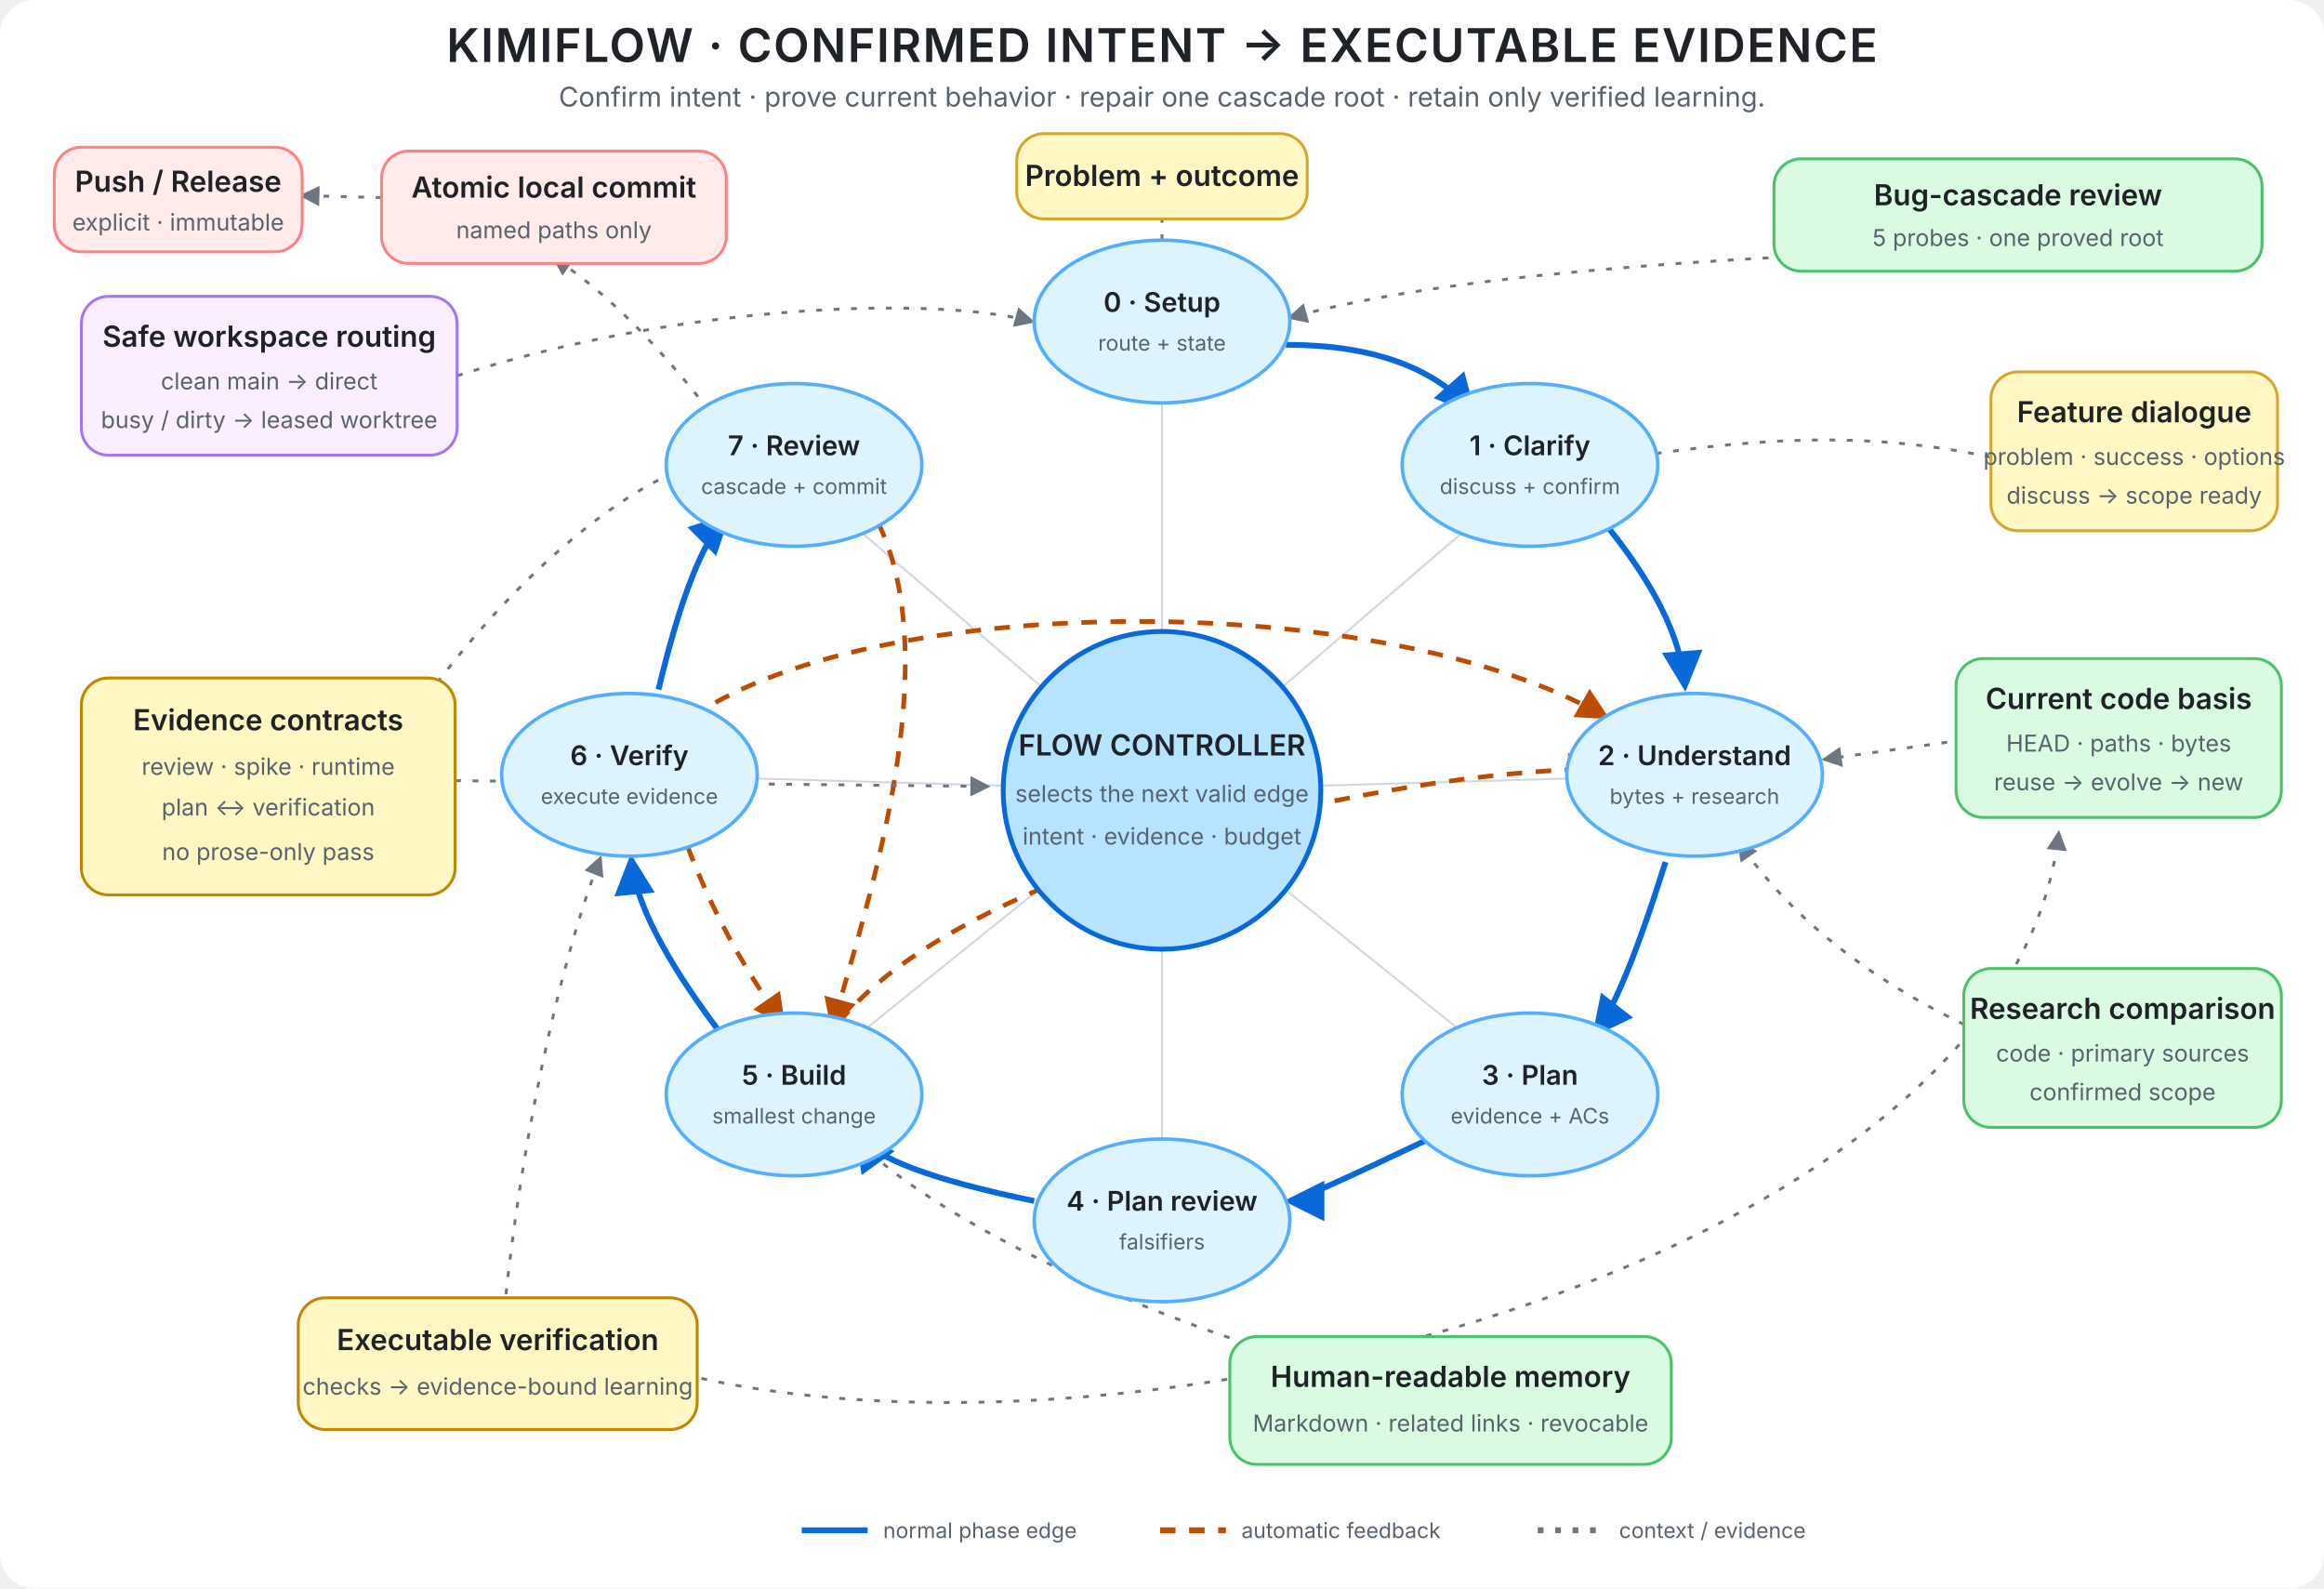
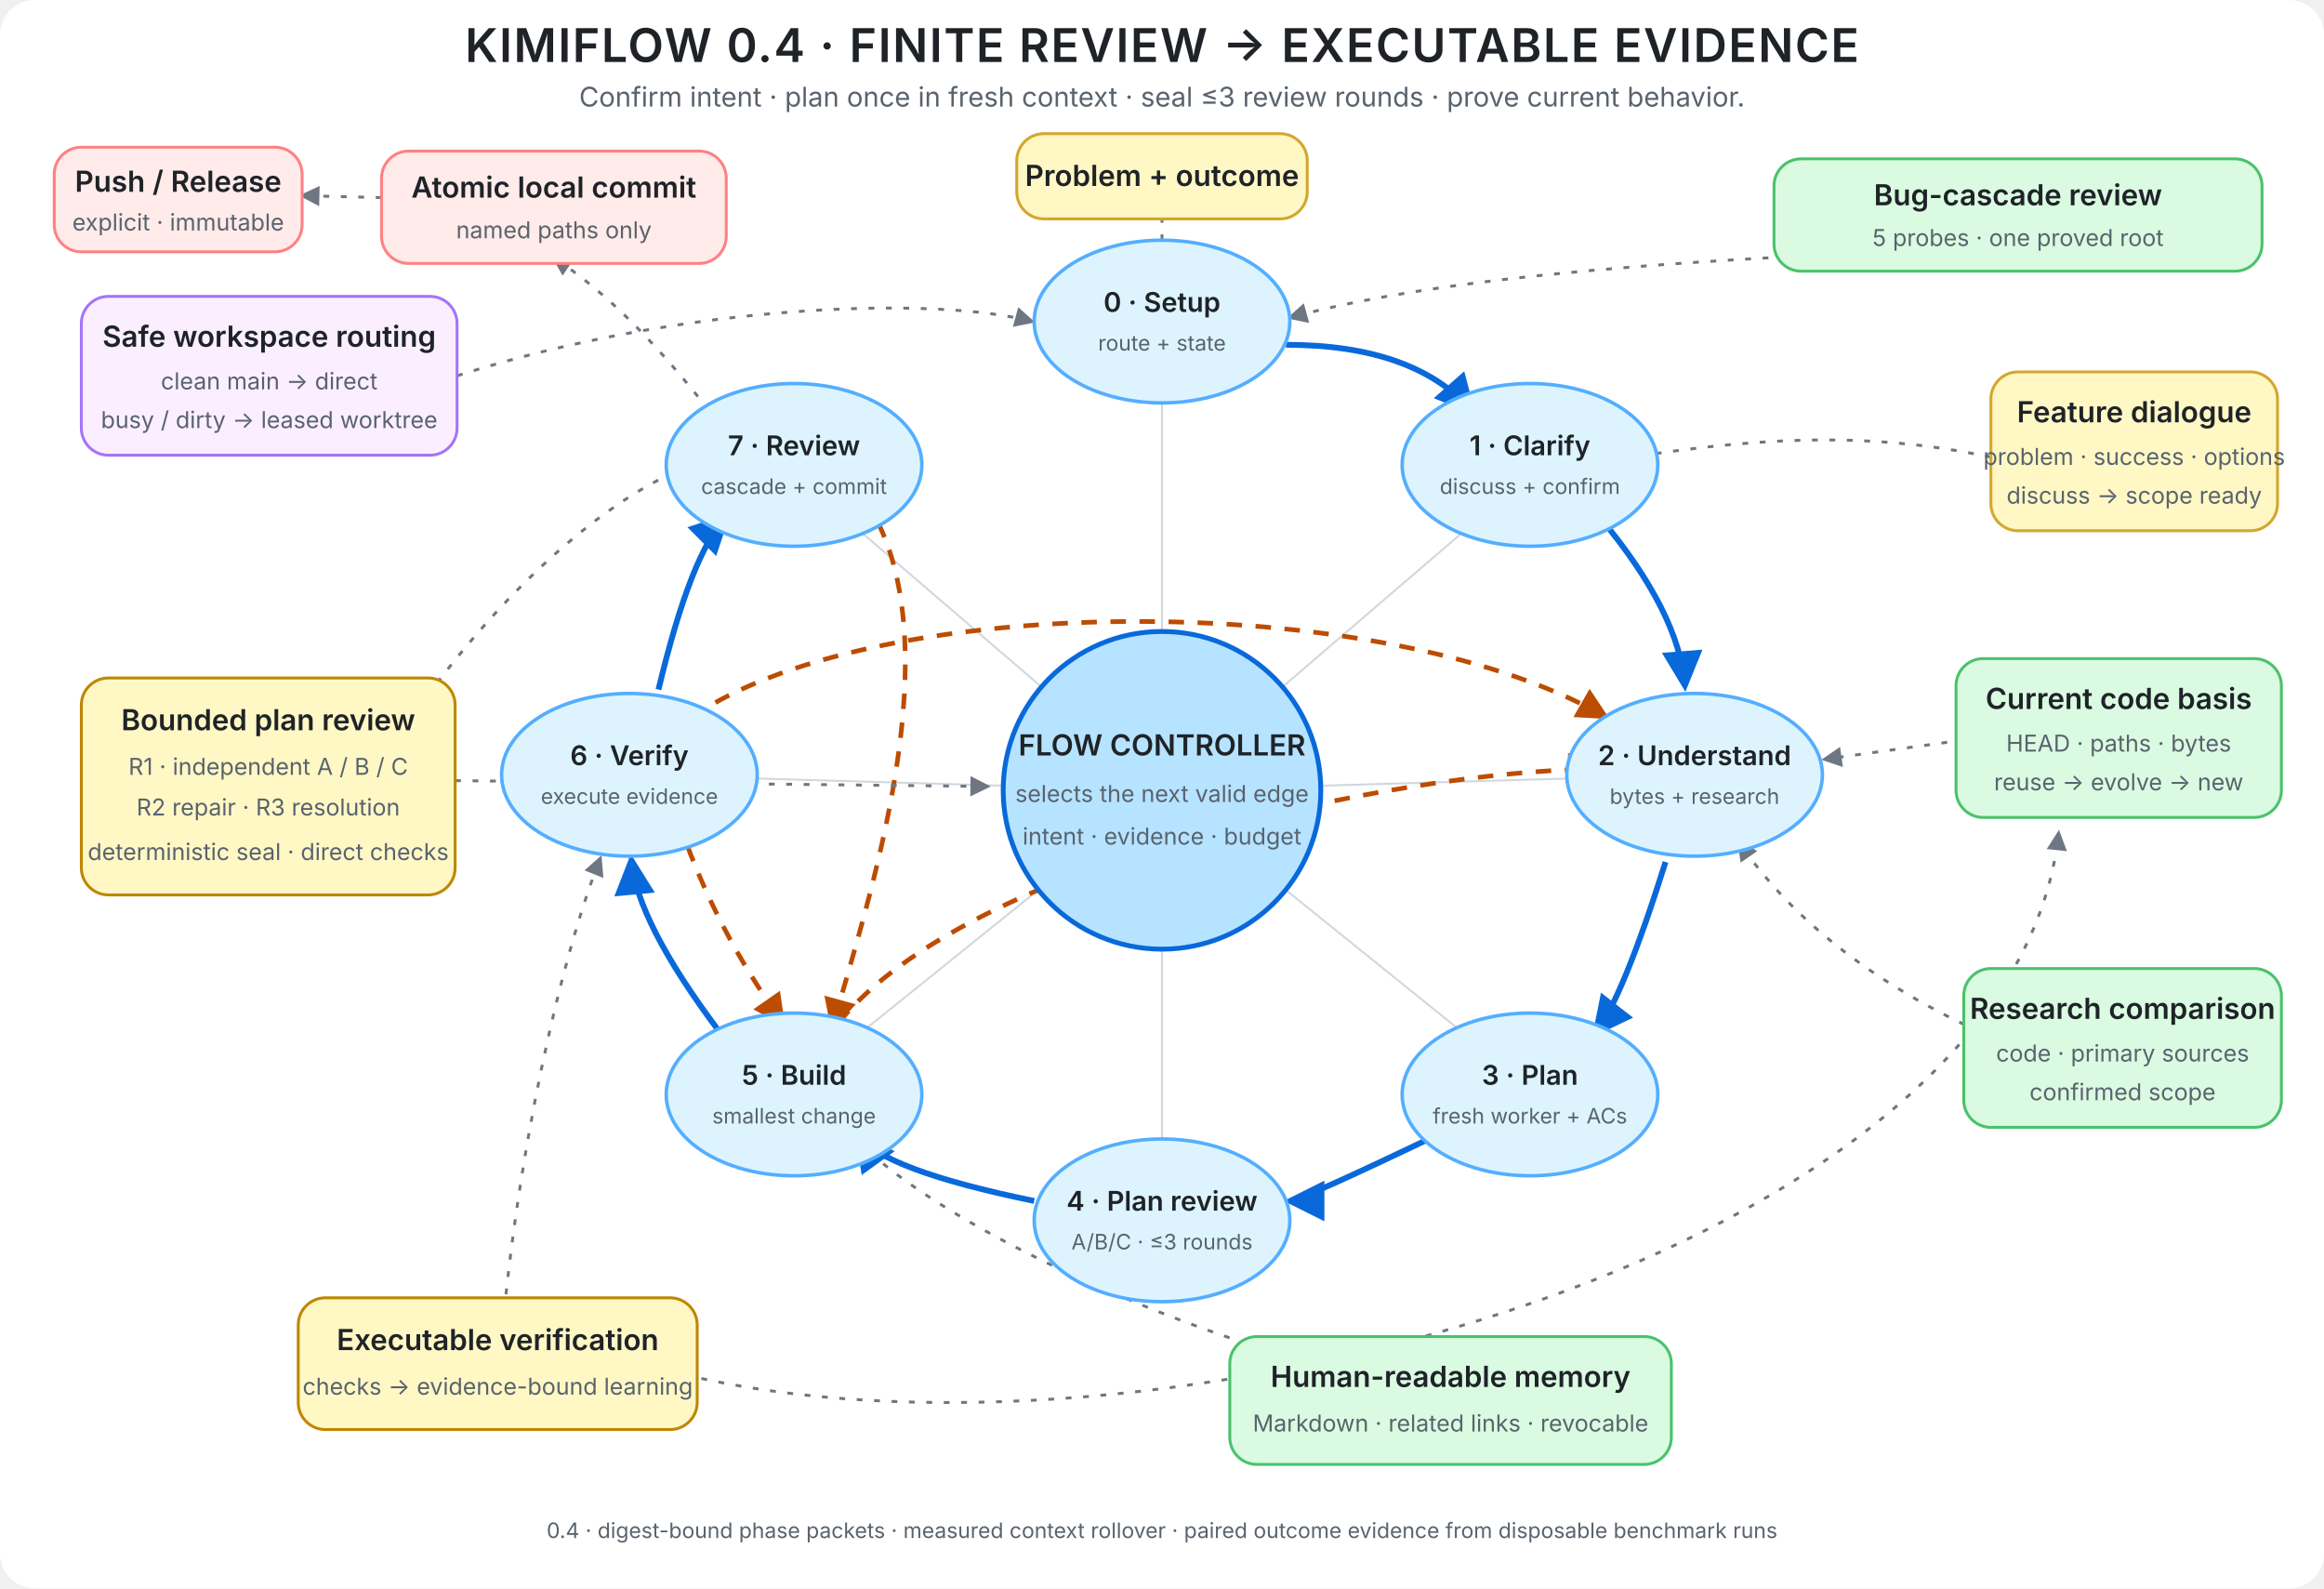
<svg xmlns="http://www.w3.org/2000/svg" width="1200" height="820" viewBox="0 0 1200 820" role="img" aria-labelledby="title desc">
  <style>
    text { font-family: -apple-system, BlinkMacSystemFont, "Segoe UI", sans-serif; fill: #1f2328; }
    .title { font-size: 24px; font-weight: 600; letter-spacing: .8px; }
    .subtitle { font-size: 14px; fill: #59636e; }
    .node-title { font-size: 15px; font-weight: 600; }
    .node-sub { font-size: 12px; fill: #59636e; }
    .phase-label { font-size: 14px; font-weight: 600; }
    .phase-sub { font-size: 11px; fill: #59636e; }
    .edge-label { font-size: 11px; fill: #59636e; }
    .background { fill: #ffffff; }
    .node { fill: #f6f8fa; stroke: #d0d7de; stroke-width: 1.5; }
    .phase { fill: #ddf4ff; stroke: #54aeff; stroke-width: 1.8; }
    .controller { fill: #b6e3ff; stroke: #0969da; stroke-width: 2.5; }
    .user { fill: #fff8c5; stroke: #d4a72c; }
    .workspace { fill: #fbefff; stroke: #a475f9; }
    .intelligence { fill: #dafbe1; stroke: #4ac26b; }
    .evidence { fill: #fff8c5; stroke: #bf8700; }
    .output { fill: #ffebe9; stroke: #ff8182; }
    .spoke { fill: none; stroke: #d0d7de; stroke-width: 1; }
    .sequence { fill: none; stroke: #0969da; stroke-width: 3; marker-end: url(#arrow-blue); }
    .feedback { fill: none; stroke: #bc4c00; stroke-width: 2.4; stroke-dasharray: 8 7; marker-end: url(#arrow-orange); }
    .context { fill: none; stroke: #6e7781; stroke-width: 1.5; stroke-dasharray: 3 6; marker-end: url(#arrow-gray); }
    .legend-line { fill: none; stroke-width: 3; }
    @media (prefers-color-scheme: dark) {
      .background { fill: #0d1117; }
      text { fill: #f0f6fc; }
      .subtitle, .node-sub, .phase-sub, .edge-label { fill: #9198a1; }
      .node { fill: #161b22; stroke: #3d444d; }
      .phase { fill: #0d2847; stroke: #2f81f7; }
      .controller { fill: #0d419d; stroke: #58a6ff; }
      .user, .evidence { fill: #341a00; stroke: #d29922; }
      .workspace { fill: #2a1b3d; stroke: #a371f7; }
      .intelligence { fill: #12261e; stroke: #3fb950; }
      .output { fill: #3b1219; stroke: #f85149; }
      .spoke { stroke: #30363d; }
      .sequence { stroke: #58a6ff; }
      .feedback { stroke: #f0883e; }
      .context { stroke: #8b949e; }
    }
  </style>
  <defs>
    <marker id="arrow-blue" viewBox="0 0 10 10" refX="8.5" refY="5" markerWidth="7" markerHeight="7" orient="auto">
      <path d="M0 0L10 5L0 10Z" fill="#0969da" />
    </marker>
    <marker id="arrow-orange" viewBox="0 0 10 10" refX="8.5" refY="5" markerWidth="7" markerHeight="7" orient="auto">
      <path d="M0 0L10 5L0 10Z" fill="#bc4c00" />
    </marker>
    <marker id="arrow-gray" viewBox="0 0 10 10" refX="8.5" refY="5" markerWidth="7" markerHeight="7" orient="auto">
      <path d="M0 0L10 5L0 10Z" fill="#6e7781" />
    </marker>
  </defs>
  <rect class="background" width="1200" height="820" rx="18" />
-   <text class="title" x="600" y="32" text-anchor="middle">KIMIFLOW · CONFIRMED INTENT → EXECUTABLE EVIDENCE</text>
-   <text class="subtitle" x="600" y="55" text-anchor="middle">Confirm intent · prove current behavior · repair one cascade root · retain only verified learning.</text>
+   <text class="title" x="600" y="32" text-anchor="middle">KIMIFLOW 0.4 · FINITE REVIEW → EXECUTABLE EVIDENCE</text>
+   <text class="subtitle" x="600" y="55" text-anchor="middle">Confirm intent · plan once in fresh context · seal ≤3 review rounds · prove current behavior.</text>
  <g aria-hidden="true">
    <path class="spoke" d="M600 408L600 190" />
    <path class="spoke" d="M600 408L790 245" />
    <path class="spoke" d="M600 408L875 400" />
    <path class="spoke" d="M600 408L795 565" />
    <path class="spoke" d="M600 408L600 630" />
    <path class="spoke" d="M600 408L405 565" />
    <path class="spoke" d="M600 408L325 400" />
    <path class="spoke" d="M600 408L410 245" />
    <path class="sequence" d="M664 178Q730 178 760 212" />
    <path class="sequence" d="M826 267Q867 316 870 354" />
    <path class="sequence" d="M860 445Q838 515 824 533" />
    <path class="sequence" d="M744 585Q671 620 666 620" />
    <path class="sequence" d="M534 620Q456 604 443 586" />
    <path class="sequence" d="M371 532Q329 476 326 444" />
    <path class="sequence" d="M340 356Q357 285 375 267" />
    <path class="feedback" d="M433 528C500 445 720 398 824 397" />
    <path class="feedback" d="M345 380C425 306 707 300 829 370" />
    <path class="feedback" d="M446 257C495 329 447 468 430 530" />
    <path class="feedback" d="M350 423C367 473 388 505 404 528" />
    <path class="context" d="M600 112L600 142" />
    <path class="context" d="M1030 128C880 133 746 142 666 164" />
    <path class="context" d="M236 194C355 156 485 153 533 166" />
    <path class="context" d="M1028 236C962 222 903 226 830 238" />
    <path class="context" d="M1050 377L942 392" />
    <path class="context" d="M1039 540C954 505 916 461 898 435" />
    <path class="context" d="M748 720C628 700 487 635 442 588" />
    <path class="context" d="M258 704C266 597 290 493 310 443" />
    <path class="context" d="M336 705C570 773 1039 654 1063 430" />
    <path class="context" d="M235 403L510 406" />
    <path class="context" d="M215 367C270 290 331 245 366 238" />
    <path class="context" d="M377 226C340 177 313 151 286 133" />
    <path class="context" d="M197 102L156 101" />
  </g>
  <g>
    <rect class="node output" x="28" y="76" width="128" height="54" rx="14" />
    <text class="node-title" x="92" y="99" text-anchor="middle">Push / Release</text>
    <text class="node-sub" x="92" y="119" text-anchor="middle">explicit · immutable</text>
    <rect class="node output" x="197" y="78" width="178" height="58" rx="14" />
    <text class="node-title" x="286" y="102" text-anchor="middle">Atomic local commit</text>
    <text class="node-sub" x="286" y="123" text-anchor="middle">named paths only</text>
    <rect class="node user" x="525" y="69" width="150" height="44" rx="14" />
    <text class="node-title" x="600" y="96" text-anchor="middle">Problem + outcome</text>
    <rect class="node intelligence" x="916" y="82" width="252" height="58" rx="14" />
    <text class="node-title" x="1042" y="106" text-anchor="middle">Bug-cascade review</text>
    <text class="node-sub" x="1042" y="127" text-anchor="middle">5 probes · one proved root</text>
    <rect class="node workspace" x="42" y="153" width="194" height="82" rx="14" />
    <text class="node-title" x="139" y="179" text-anchor="middle">Safe workspace routing</text>
    <text class="node-sub" x="139" y="201" text-anchor="middle">clean main → direct</text>
    <text class="node-sub" x="139" y="221" text-anchor="middle">busy / dirty → leased worktree</text>
    <rect class="node user" x="1028" y="192" width="148" height="82" rx="14" />
    <text class="node-title" x="1102" y="218" text-anchor="middle">Feature dialogue</text>
    <text class="node-sub" x="1102" y="240" text-anchor="middle">problem · success · options</text>
    <text class="node-sub" x="1102" y="260" text-anchor="middle">discuss → scope ready</text>
    <rect class="node intelligence" x="1010" y="340" width="168" height="82" rx="14" />
    <text class="node-title" x="1094" y="366" text-anchor="middle">Current code basis</text>
    <text class="node-sub" x="1094" y="388" text-anchor="middle">HEAD · paths · bytes</text>
    <text class="node-sub" x="1094" y="408" text-anchor="middle">reuse → evolve → new</text>
    <rect class="node intelligence" x="1014" y="500" width="164" height="82" rx="14" />
    <text class="node-title" x="1096" y="526" text-anchor="middle">Research comparison</text>
    <text class="node-sub" x="1096" y="548" text-anchor="middle">code · primary sources</text>
    <text class="node-sub" x="1096" y="568" text-anchor="middle">confirmed scope</text>
    <rect class="node intelligence" x="635" y="690" width="228" height="66" rx="14" />
    <text class="node-title" x="749" y="716" text-anchor="middle">Human-readable memory</text>
    <text class="node-sub" x="749" y="739" text-anchor="middle">Markdown · related links · revocable</text>
    <rect class="node evidence" x="154" y="670" width="206" height="68" rx="14" />
    <text class="node-title" x="257" y="697" text-anchor="middle">Executable verification</text>
    <text class="node-sub" x="257" y="720" text-anchor="middle">checks → evidence-bound learning</text>
    <rect class="node evidence" x="42" y="350" width="193" height="112" rx="14" />
-     <text class="node-title" x="138.5" y="377" text-anchor="middle">Evidence contracts</text>
-     <text class="node-sub" x="138.5" y="400" text-anchor="middle">review · spike · runtime</text>
-     <text class="node-sub" x="138.5" y="421" text-anchor="middle">plan ↔ verification</text>
-     <text class="node-sub" x="138.5" y="444" text-anchor="middle">no prose-only pass</text>
+     <text class="node-title" x="138.5" y="377" text-anchor="middle">Bounded plan review</text>
+     <text class="node-sub" x="138.5" y="400" text-anchor="middle">R1 · independent A / B / C</text>
+     <text class="node-sub" x="138.5" y="421" text-anchor="middle">R2 repair · R3 resolution</text>
+     <text class="node-sub" x="138.5" y="444" text-anchor="middle">deterministic seal · direct checks</text>
  </g>
  <g>
    <circle class="controller" cx="600" cy="408" r="82" />
    <text class="node-title" x="600" y="390" text-anchor="middle">FLOW CONTROLLER</text>
    <text class="node-sub" x="600" y="414" text-anchor="middle">selects the next valid edge</text>
    <text class="node-sub" x="600" y="436" text-anchor="middle">intent · evidence · budget</text>
    <ellipse class="phase" cx="600" cy="166" rx="66" ry="42" />
    <text class="phase-label" x="600" y="161" text-anchor="middle">0 · Setup</text>
    <text class="phase-sub" x="600" y="181" text-anchor="middle">route + state</text>
    <ellipse class="phase" cx="790" cy="240" rx="66" ry="42" />
    <text class="phase-label" x="790" y="235" text-anchor="middle">1 · Clarify</text>
    <text class="phase-sub" x="790" y="255" text-anchor="middle">discuss + confirm</text>
    <ellipse class="phase" cx="875" cy="400" rx="66" ry="42" />
    <text class="phase-label" x="875" y="395" text-anchor="middle">2 · Understand</text>
    <text class="phase-sub" x="875" y="415" text-anchor="middle">bytes + research</text>
    <ellipse class="phase" cx="790" cy="565" rx="66" ry="42" />
    <text class="phase-label" x="790" y="560" text-anchor="middle">3 · Plan</text>
-     <text class="phase-sub" x="790" y="580" text-anchor="middle">evidence + ACs</text>
+     <text class="phase-sub" x="790" y="580" text-anchor="middle">fresh worker + ACs</text>
    <ellipse class="phase" cx="600" cy="630" rx="66" ry="42" />
    <text class="phase-label" x="600" y="625" text-anchor="middle">4 · Plan review</text>
-     <text class="phase-sub" x="600" y="645" text-anchor="middle">falsifiers</text>
+     <text class="phase-sub" x="600" y="645" text-anchor="middle">A/B/C · ≤3 rounds</text>
    <ellipse class="phase" cx="410" cy="565" rx="66" ry="42" />
    <text class="phase-label" x="410" y="560" text-anchor="middle">5 · Build</text>
    <text class="phase-sub" x="410" y="580" text-anchor="middle">smallest change</text>
    <ellipse class="phase" cx="325" cy="400" rx="66" ry="42" />
    <text class="phase-label" x="325" y="395" text-anchor="middle">6 · Verify</text>
    <text class="phase-sub" x="325" y="415" text-anchor="middle">execute evidence</text>
    <ellipse class="phase" cx="410" cy="240" rx="66" ry="42" />
    <text class="phase-label" x="410" y="235" text-anchor="middle">7 · Review</text>
    <text class="phase-sub" x="410" y="255" text-anchor="middle">cascade + commit</text>
  </g>
-   <g transform="translate(414 790)">
-     <line class="legend-line" x1="0" y1="0" x2="34" y2="0" stroke="#0969da" />
-     <text class="edge-label" x="42" y="4">normal phase edge</text>
-     <line class="legend-line" x1="185" y1="0" x2="219" y2="0" stroke="#bc4c00" stroke-dasharray="8 7" />
-     <text class="edge-label" x="227" y="4">automatic feedback</text>
-     <line class="legend-line" x1="380" y1="0" x2="414" y2="0" stroke="#6e7781" stroke-dasharray="3 6" />
-     <text class="edge-label" x="422" y="4">context / evidence</text>
-   </g>
+   <text class="edge-label" x="600" y="794" text-anchor="middle">0.4 · digest-bound phase packets · measured context rollover · paired outcome evidence from disposable benchmark runs</text>
</svg>
